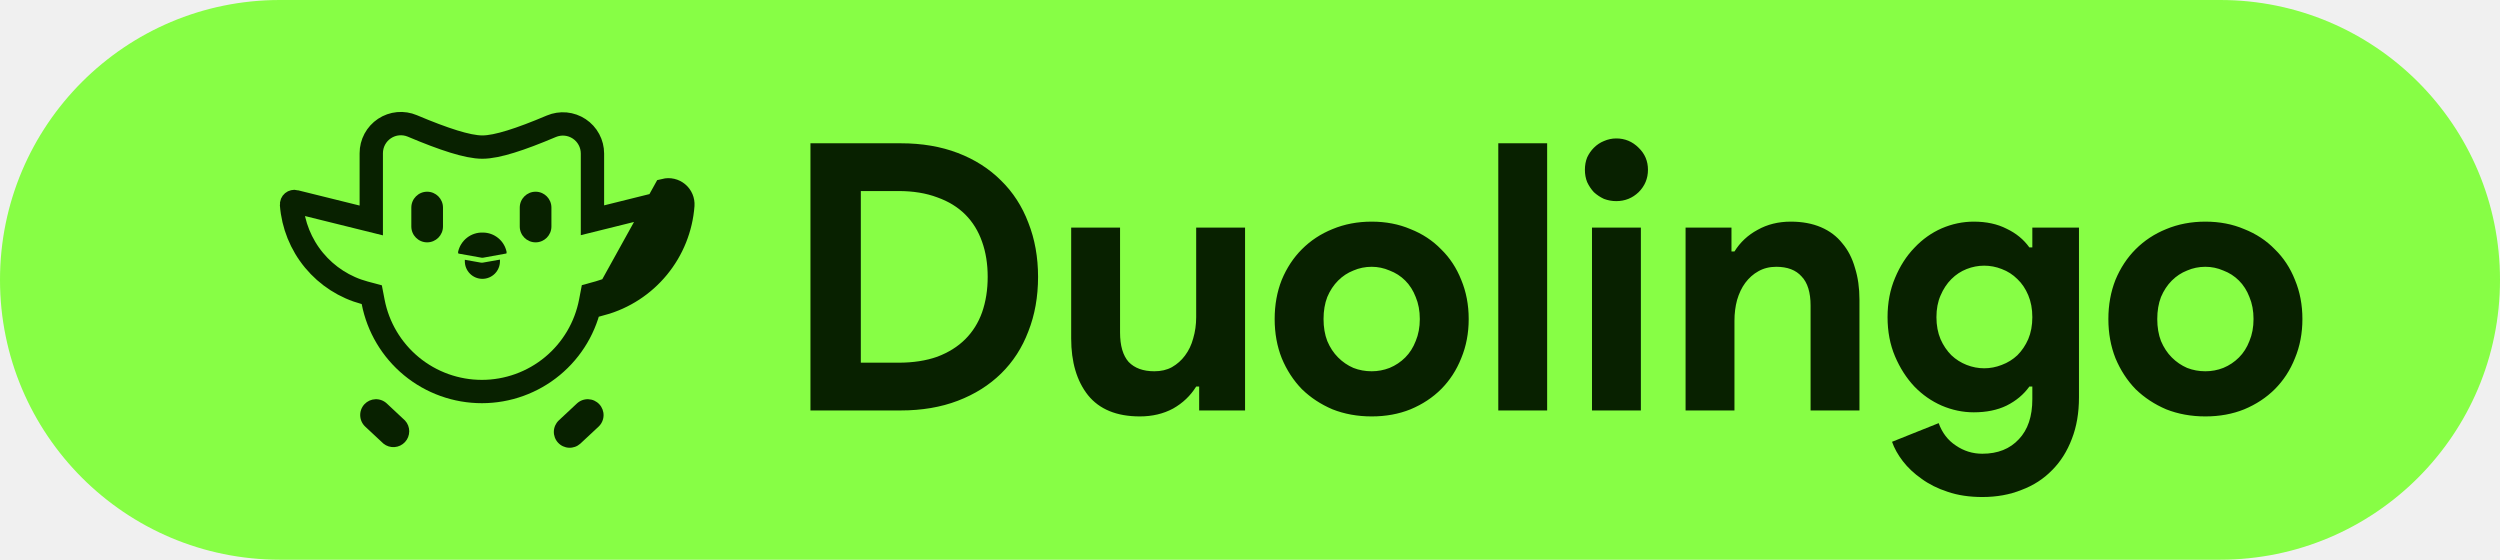
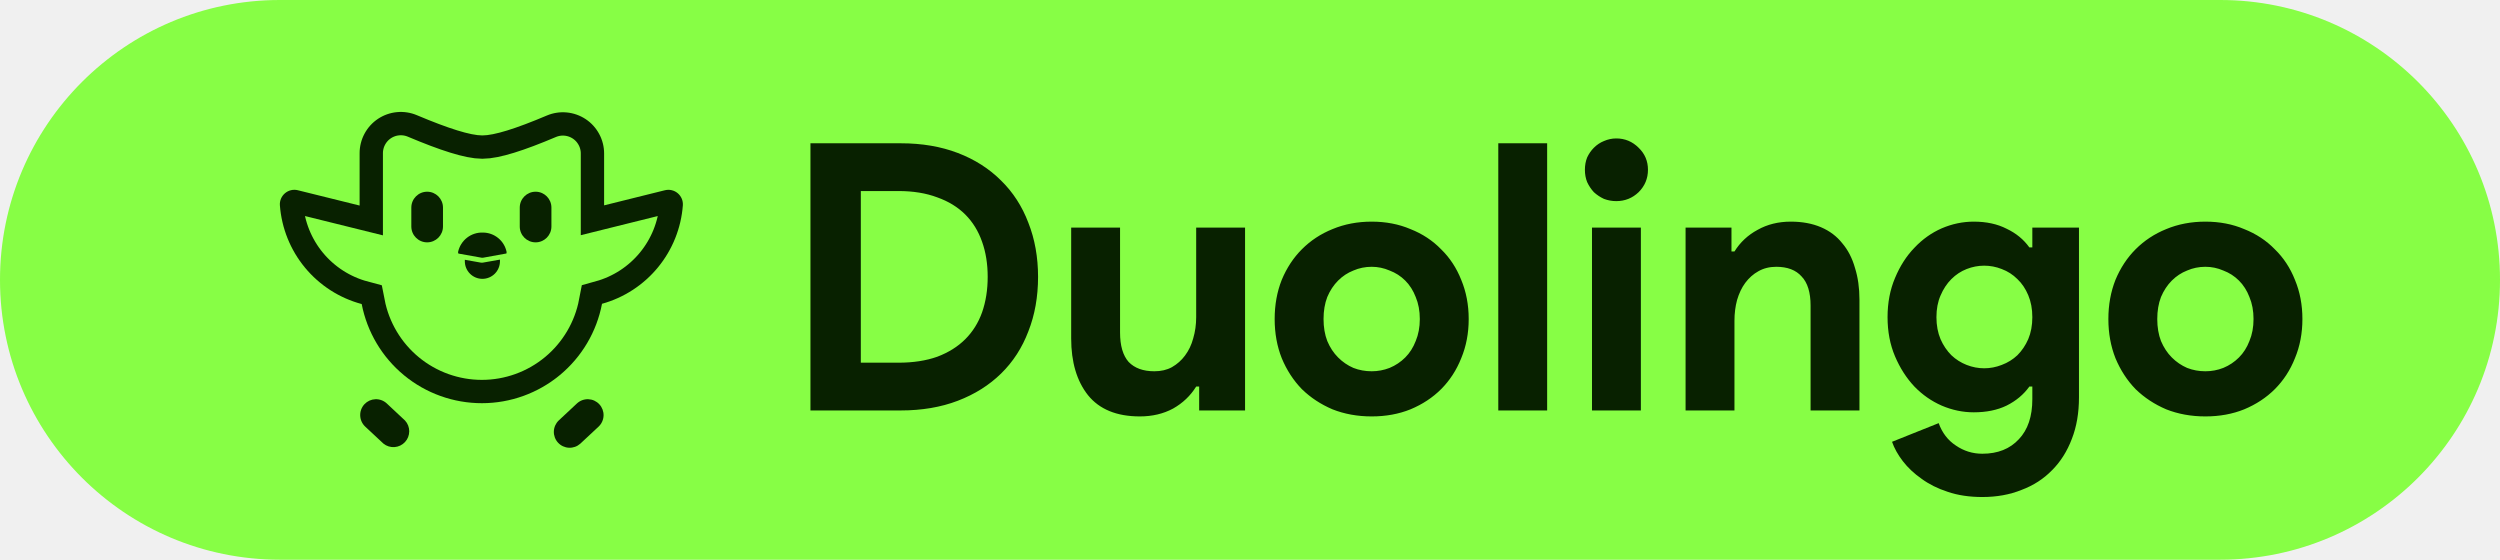
<svg xmlns="http://www.w3.org/2000/svg" width="134" height="30" viewBox="0 0 134 30" fill="none">
-   <path d="M0 15C0 6.716 6.716 0 15 0H119C127.284 0 134 6.716 134 15V15C134 23.284 127.284 30 119 30H15C6.716 30 0 23.284 0 15V15Z" fill="#87FE45" />
+   <path d="M0 15C0 6.716 6.716 0 15 0H119C127.284 0 134 6.716 134 15C134 23.284 127.284 30 119 30H15C6.716 30 0 23.284 0 15Z" fill="#87FE45" />
  <path d="M43.44 7.68H48.28C49.413 7.68 50.433 7.853 51.34 8.2C52.247 8.547 53.02 9.04 53.66 9.68C54.3 10.307 54.787 11.06 55.12 11.94C55.467 12.82 55.64 13.787 55.64 14.84C55.64 15.907 55.467 16.88 55.12 17.76C54.787 18.64 54.3 19.393 53.66 20.02C53.02 20.647 52.247 21.133 51.34 21.48C50.433 21.827 49.413 22 48.28 22H43.44V7.68ZM48.16 19.44C48.947 19.44 49.64 19.333 50.24 19.12C50.84 18.893 51.34 18.58 51.74 18.18C52.14 17.78 52.44 17.3 52.64 16.74C52.84 16.167 52.94 15.533 52.94 14.84C52.94 14.147 52.84 13.52 52.64 12.96C52.44 12.387 52.14 11.9 51.74 11.5C51.34 11.1 50.84 10.793 50.24 10.58C49.64 10.353 48.947 10.24 48.16 10.24H46.14V19.44H48.16ZM64.275 20.72H64.115C63.808 21.213 63.395 21.607 62.875 21.9C62.355 22.18 61.762 22.32 61.095 22.32C59.855 22.32 58.928 21.94 58.315 21.18C57.715 20.42 57.415 19.407 57.415 18.14V12.2H60.035V17.82C60.035 18.527 60.188 19.053 60.495 19.4C60.815 19.733 61.275 19.9 61.875 19.9C62.235 19.9 62.548 19.827 62.815 19.68C63.095 19.52 63.328 19.313 63.515 19.06C63.715 18.793 63.862 18.487 63.955 18.14C64.062 17.78 64.115 17.4 64.115 17V12.2H66.735V22H64.275V20.72ZM73.522 11.88C74.282 11.88 74.975 12.013 75.602 12.28C76.242 12.533 76.788 12.893 77.242 13.36C77.708 13.813 78.068 14.36 78.322 15C78.588 15.64 78.722 16.34 78.722 17.1C78.722 17.86 78.588 18.56 78.322 19.2C78.068 19.84 77.708 20.393 77.242 20.86C76.788 21.313 76.242 21.673 75.602 21.94C74.975 22.193 74.282 22.32 73.522 22.32C72.762 22.32 72.062 22.193 71.422 21.94C70.795 21.673 70.248 21.313 69.782 20.86C69.328 20.393 68.968 19.84 68.702 19.2C68.448 18.56 68.322 17.86 68.322 17.1C68.322 16.34 68.448 15.64 68.702 15C68.968 14.36 69.328 13.813 69.782 13.36C70.248 12.893 70.795 12.533 71.422 12.28C72.062 12.013 72.762 11.88 73.522 11.88ZM73.522 19.9C73.855 19.9 74.175 19.84 74.482 19.72C74.802 19.587 75.082 19.4 75.322 19.16C75.562 18.92 75.748 18.627 75.882 18.28C76.028 17.933 76.102 17.54 76.102 17.1C76.102 16.66 76.028 16.267 75.882 15.92C75.748 15.573 75.562 15.28 75.322 15.04C75.082 14.8 74.802 14.62 74.482 14.5C74.175 14.367 73.855 14.3 73.522 14.3C73.175 14.3 72.848 14.367 72.542 14.5C72.235 14.62 71.962 14.8 71.722 15.04C71.482 15.28 71.288 15.573 71.142 15.92C71.008 16.267 70.942 16.66 70.942 17.1C70.942 17.54 71.008 17.933 71.142 18.28C71.288 18.627 71.482 18.92 71.722 19.16C71.962 19.4 72.235 19.587 72.542 19.72C72.848 19.84 73.175 19.9 73.522 19.9ZM80.308 22V7.68H82.927V22H80.308ZM86.631 10.78C86.404 10.78 86.184 10.74 85.971 10.66C85.771 10.567 85.591 10.447 85.431 10.3C85.284 10.14 85.164 9.96 85.071 9.76C84.991 9.56 84.951 9.34 84.951 9.1C84.951 8.86 84.991 8.64 85.071 8.44C85.164 8.24 85.284 8.067 85.431 7.92C85.591 7.76 85.771 7.64 85.971 7.56C86.184 7.467 86.404 7.42 86.631 7.42C87.097 7.42 87.497 7.587 87.831 7.92C88.164 8.24 88.331 8.633 88.331 9.1C88.331 9.567 88.164 9.967 87.831 10.3C87.497 10.62 87.097 10.78 86.631 10.78ZM85.331 22V12.2H87.951V22H85.331ZM92.807 13.48H92.967C93.273 12.987 93.687 12.6 94.207 12.32C94.727 12.027 95.32 11.88 95.987 11.88C96.6 11.88 97.14 11.98 97.607 12.18C98.073 12.38 98.453 12.667 98.747 13.04C99.053 13.4 99.28 13.84 99.427 14.36C99.587 14.867 99.667 15.433 99.667 16.06V22H97.047V16.38C97.047 15.673 96.887 15.153 96.567 14.82C96.26 14.473 95.807 14.3 95.207 14.3C94.847 14.3 94.527 14.38 94.247 14.54C93.98 14.687 93.747 14.893 93.547 15.16C93.36 15.413 93.213 15.72 93.107 16.08C93.013 16.427 92.967 16.8 92.967 17.2V22H90.347V12.2H92.807V13.48ZM106.253 26.64C105.56 26.64 104.94 26.547 104.393 26.36C103.86 26.187 103.393 25.953 102.993 25.66C102.593 25.38 102.26 25.067 101.993 24.72C101.727 24.373 101.533 24.027 101.413 23.68L103.913 22.68C104.1 23.2 104.407 23.6 104.833 23.88C105.26 24.173 105.733 24.32 106.253 24.32C107.08 24.32 107.733 24.06 108.213 23.54C108.693 23.033 108.933 22.32 108.933 21.4V20.72H108.773C108.467 21.147 108.06 21.487 107.553 21.74C107.06 21.98 106.473 22.1 105.793 22.1C105.207 22.1 104.633 21.98 104.073 21.74C103.527 21.5 103.04 21.16 102.613 20.72C102.187 20.267 101.84 19.727 101.573 19.1C101.307 18.473 101.173 17.773 101.173 17C101.173 16.227 101.307 15.527 101.573 14.9C101.84 14.26 102.187 13.72 102.613 13.28C103.04 12.827 103.527 12.48 104.073 12.24C104.633 12 105.207 11.88 105.793 11.88C106.473 11.88 107.06 12.007 107.553 12.26C108.06 12.5 108.467 12.833 108.773 13.26H108.933V12.2H111.433V21.3C111.433 22.127 111.307 22.867 111.053 23.52C110.8 24.187 110.447 24.747 109.993 25.2C109.54 25.667 108.993 26.02 108.353 26.26C107.727 26.513 107.027 26.64 106.253 26.64ZM106.353 19.74C106.673 19.74 106.987 19.68 107.293 19.56C107.613 19.44 107.893 19.267 108.133 19.04C108.373 18.8 108.567 18.513 108.713 18.18C108.86 17.833 108.933 17.44 108.933 17C108.933 16.56 108.86 16.167 108.713 15.82C108.567 15.473 108.373 15.187 108.133 14.96C107.893 14.72 107.613 14.54 107.293 14.42C106.987 14.3 106.673 14.24 106.353 14.24C106.033 14.24 105.72 14.3 105.413 14.42C105.107 14.54 104.833 14.72 104.593 14.96C104.353 15.2 104.16 15.493 104.013 15.84C103.867 16.173 103.793 16.56 103.793 17C103.793 17.44 103.867 17.833 104.013 18.18C104.16 18.513 104.353 18.8 104.593 19.04C104.833 19.267 105.107 19.44 105.413 19.56C105.72 19.68 106.033 19.74 106.353 19.74ZM118.209 11.88C118.969 11.88 119.663 12.013 120.289 12.28C120.929 12.533 121.476 12.893 121.929 13.36C122.396 13.813 122.756 14.36 123.009 15C123.276 15.64 123.409 16.34 123.409 17.1C123.409 17.86 123.276 18.56 123.009 19.2C122.756 19.84 122.396 20.393 121.929 20.86C121.476 21.313 120.929 21.673 120.289 21.94C119.663 22.193 118.969 22.32 118.209 22.32C117.449 22.32 116.749 22.193 116.109 21.94C115.483 21.673 114.936 21.313 114.469 20.86C114.016 20.393 113.656 19.84 113.389 19.2C113.136 18.56 113.009 17.86 113.009 17.1C113.009 16.34 113.136 15.64 113.389 15C113.656 14.36 114.016 13.813 114.469 13.36C114.936 12.893 115.483 12.533 116.109 12.28C116.749 12.013 117.449 11.88 118.209 11.88ZM118.209 19.9C118.543 19.9 118.863 19.84 119.169 19.72C119.489 19.587 119.769 19.4 120.009 19.16C120.249 18.92 120.436 18.627 120.569 18.28C120.716 17.933 120.789 17.54 120.789 17.1C120.789 16.66 120.716 16.267 120.569 15.92C120.436 15.573 120.249 15.28 120.009 15.04C119.769 14.8 119.489 14.62 119.169 14.5C118.863 14.367 118.543 14.3 118.209 14.3C117.863 14.3 117.536 14.367 117.229 14.5C116.923 14.62 116.649 14.8 116.409 15.04C116.169 15.28 115.976 15.573 115.829 15.92C115.696 16.267 115.629 16.66 115.629 17.1C115.629 17.54 115.696 17.933 115.829 18.28C115.976 18.627 116.169 18.92 116.409 19.16C116.649 19.4 116.923 19.587 117.229 19.72C117.536 19.84 117.863 19.9 118.209 19.9Z" fill="#082100" />
  <path fill-rule="evenodd" clip-rule="evenodd" d="M19.532 21.668C19.608 21.587 19.699 21.521 19.8 21.474C19.902 21.428 20.011 21.402 20.122 21.398C20.234 21.394 20.345 21.412 20.449 21.451C20.554 21.49 20.649 21.549 20.731 21.625L21.709 22.54C21.855 22.697 21.935 22.904 21.935 23.118C21.934 23.333 21.853 23.539 21.706 23.696C21.56 23.853 21.36 23.949 21.145 23.964C20.931 23.979 20.72 23.913 20.553 23.778L19.575 22.866C19.411 22.712 19.315 22.5 19.307 22.276C19.299 22.052 19.38 21.833 19.532 21.668ZM32.123 21.668C32.047 21.587 31.956 21.521 31.855 21.474C31.754 21.428 31.644 21.402 31.533 21.398C31.422 21.394 31.311 21.412 31.206 21.451C31.102 21.49 31.006 21.549 30.924 21.625L29.947 22.538C29.786 22.692 29.692 22.904 29.686 23.127C29.68 23.349 29.761 23.566 29.913 23.729C30.064 23.892 30.274 23.989 30.497 23.999C30.72 24.009 30.937 23.931 31.103 23.782L32.081 22.87C32.246 22.716 32.343 22.503 32.351 22.278C32.359 22.053 32.277 21.833 32.123 21.668Z" fill="#082100" />
-   <path d="M36.601 11.004L35.978 10.957C35.896 12.048 35.48 13.087 34.786 13.932C34.092 14.777 33.154 15.388 32.101 15.681L31.727 15.784L31.654 16.166C31.395 17.52 30.673 18.743 29.61 19.623C28.548 20.503 27.212 20.985 25.833 20.986C24.454 20.988 23.117 20.509 22.052 19.631C20.988 18.754 20.263 17.533 20.001 16.179L19.927 15.795L19.549 15.694C18.485 15.409 17.535 14.8 16.832 13.951C16.13 13.103 15.708 12.058 15.625 10.96C15.624 10.936 15.628 10.912 15.637 10.891C15.646 10.869 15.661 10.849 15.679 10.834C15.697 10.819 15.719 10.808 15.742 10.803C15.766 10.797 15.79 10.797 15.813 10.803L15.815 10.804L19.125 11.624L19.9 11.816V11.017V8.21V8.21C19.9 7.949 19.965 7.691 20.088 7.461C20.212 7.23 20.391 7.034 20.609 6.889C20.827 6.745 21.077 6.656 21.338 6.632C21.598 6.608 21.861 6.648 22.102 6.75C22.967 7.116 23.708 7.395 24.32 7.585C24.919 7.77 25.442 7.884 25.853 7.884C26.264 7.884 26.782 7.772 27.373 7.589C27.977 7.403 28.706 7.127 29.554 6.767C29.795 6.666 30.058 6.625 30.318 6.649C30.578 6.674 30.829 6.762 31.047 6.907C31.265 7.052 31.444 7.248 31.567 7.479C31.691 7.71 31.756 7.967 31.756 8.229V8.229V11.007V11.806L32.531 11.614L35.79 10.804L35.79 10.803C35.813 10.798 35.837 10.798 35.861 10.803C35.884 10.808 35.906 10.819 35.924 10.834C35.942 10.85 35.956 10.869 35.966 10.891C35.975 10.913 35.979 10.937 35.977 10.961L36.601 11.004ZM36.601 11.004C36.51 12.223 36.044 13.384 35.269 14.328C34.494 15.273 33.446 15.956 32.268 16.283L35.639 10.197C35.758 10.168 35.882 10.166 36.001 10.194C36.121 10.222 36.232 10.277 36.325 10.356C36.419 10.434 36.493 10.534 36.541 10.647C36.589 10.759 36.609 10.882 36.601 11.004Z" stroke="#082100" stroke-width="1.25" stroke-miterlimit="10" />
+   <mask id="path-4-inside-1_423_35" fill="white">
+     <path d="M35.639 10.197L32.38 11.007V8.229C32.381 7.864 32.291 7.505 32.118 7.184C31.946 6.862 31.697 6.588 31.393 6.386C31.089 6.185 30.739 6.061 30.376 6.027C30.013 5.993 29.647 6.05 29.311 6.192C27.634 6.903 26.482 7.259 25.853 7.259C25.225 7.259 24.055 6.897 22.345 6.174C22.009 6.032 21.643 5.976 21.28 6.01C20.916 6.043 20.567 6.167 20.263 6.368C19.959 6.57 19.71 6.844 19.538 7.165C19.365 7.487 19.275 7.846 19.275 8.21V11.017L15.965 10.197C15.846 10.167 15.722 10.166 15.603 10.193C15.483 10.221 15.372 10.276 15.278 10.355C15.184 10.434 15.11 10.533 15.062 10.646C15.014 10.759 14.993 10.882 15.002 11.004C15.094 12.232 15.565 13.401 16.351 14.35C17.137 15.298 18.198 15.979 19.387 16.297C19.677 17.794 20.479 19.144 21.655 20.114C22.831 21.083 24.309 21.613 25.834 21.611C27.358 21.61 28.835 21.077 30.009 20.104C31.183 19.132 31.982 17.78 32.268 16.283C33.446 15.956 34.494 15.273 35.269 14.328C36.044 13.384 36.51 12.223 36.601 11.004C36.609 10.882 36.589 10.759 36.541 10.647C36.493 10.534 36.419 10.434 36.325 10.356C36.232 10.277 36.121 10.222 36.001 10.194C35.882 10.166 35.758 10.168 35.639 10.197Z" />
+   </mask>
+   <path d="M35.639 10.197L32.38 11.007V8.229C32.381 7.864 32.291 7.505 32.118 7.184C31.946 6.862 31.697 6.588 31.393 6.386C31.089 6.185 30.739 6.061 30.376 6.027C30.013 5.993 29.647 6.05 29.311 6.192C27.634 6.903 26.482 7.259 25.853 7.259C25.225 7.259 24.055 6.897 22.345 6.174C22.009 6.032 21.643 5.976 21.28 6.01C20.916 6.043 20.567 6.167 20.263 6.368C19.959 6.57 19.71 6.844 19.538 7.165C19.365 7.487 19.275 7.846 19.275 8.21V11.017L15.965 10.197C15.846 10.167 15.722 10.166 15.603 10.193C15.483 10.221 15.372 10.276 15.278 10.355C15.184 10.434 15.11 10.533 15.062 10.646C15.014 10.759 14.993 10.882 15.002 11.004C15.094 12.232 15.565 13.401 16.351 14.35C17.137 15.298 18.198 15.979 19.387 16.297C19.677 17.794 20.479 19.144 21.655 20.114C22.831 21.083 24.309 21.613 25.834 21.611C27.358 21.61 28.835 21.077 30.009 20.104C31.183 19.132 31.982 17.78 32.268 16.283C33.446 15.956 34.494 15.273 35.269 14.328C36.044 13.384 36.51 12.223 36.601 11.004C36.609 10.882 36.589 10.759 36.541 10.647C36.493 10.534 36.419 10.434 36.325 10.356C36.232 10.277 36.121 10.222 36.001 10.194C35.882 10.166 35.758 10.168 35.639 10.197Z" stroke="#082100" stroke-width="2.5" stroke-miterlimit="10" mask="url(#path-4-inside-1_423_35)" />
  <path d="M23.744 11.126C23.744 10.657 23.364 10.276 22.895 10.276C22.427 10.276 22.047 10.657 22.047 11.126V12.14C22.047 12.609 22.427 12.99 22.895 12.99C23.364 12.99 23.744 12.609 23.744 12.14V11.126Z" fill="#082100" />
  <path d="M29.556 11.126C29.556 10.657 29.176 10.276 28.708 10.276C28.239 10.276 27.859 10.657 27.859 11.126V12.14C27.859 12.609 28.239 12.99 28.708 12.99C29.176 12.99 29.556 12.609 29.556 12.14V11.126Z" fill="#082100" />
  <path d="M24.554 13.499C24.62 13.198 24.79 12.929 25.033 12.74C25.277 12.551 25.58 12.454 25.888 12.466C26.186 12.467 26.473 12.571 26.703 12.759C26.934 12.947 27.092 13.208 27.153 13.499V13.545C27.153 13.583 27.141 13.597 27.106 13.593L25.89 13.814H25.818L24.601 13.596C24.567 13.596 24.554 13.584 24.554 13.548V13.499Z" fill="#082100" />
  <path fill-rule="evenodd" clip-rule="evenodd" d="M25.863 14.08H25.792L24.915 13.924V14.004C24.915 14.254 25.014 14.493 25.191 14.67C25.367 14.847 25.607 14.946 25.856 14.946C26.106 14.946 26.345 14.847 26.522 14.67C26.698 14.493 26.798 14.254 26.798 14.004V13.915L25.863 14.08Z" fill="#082100" />
</svg>
